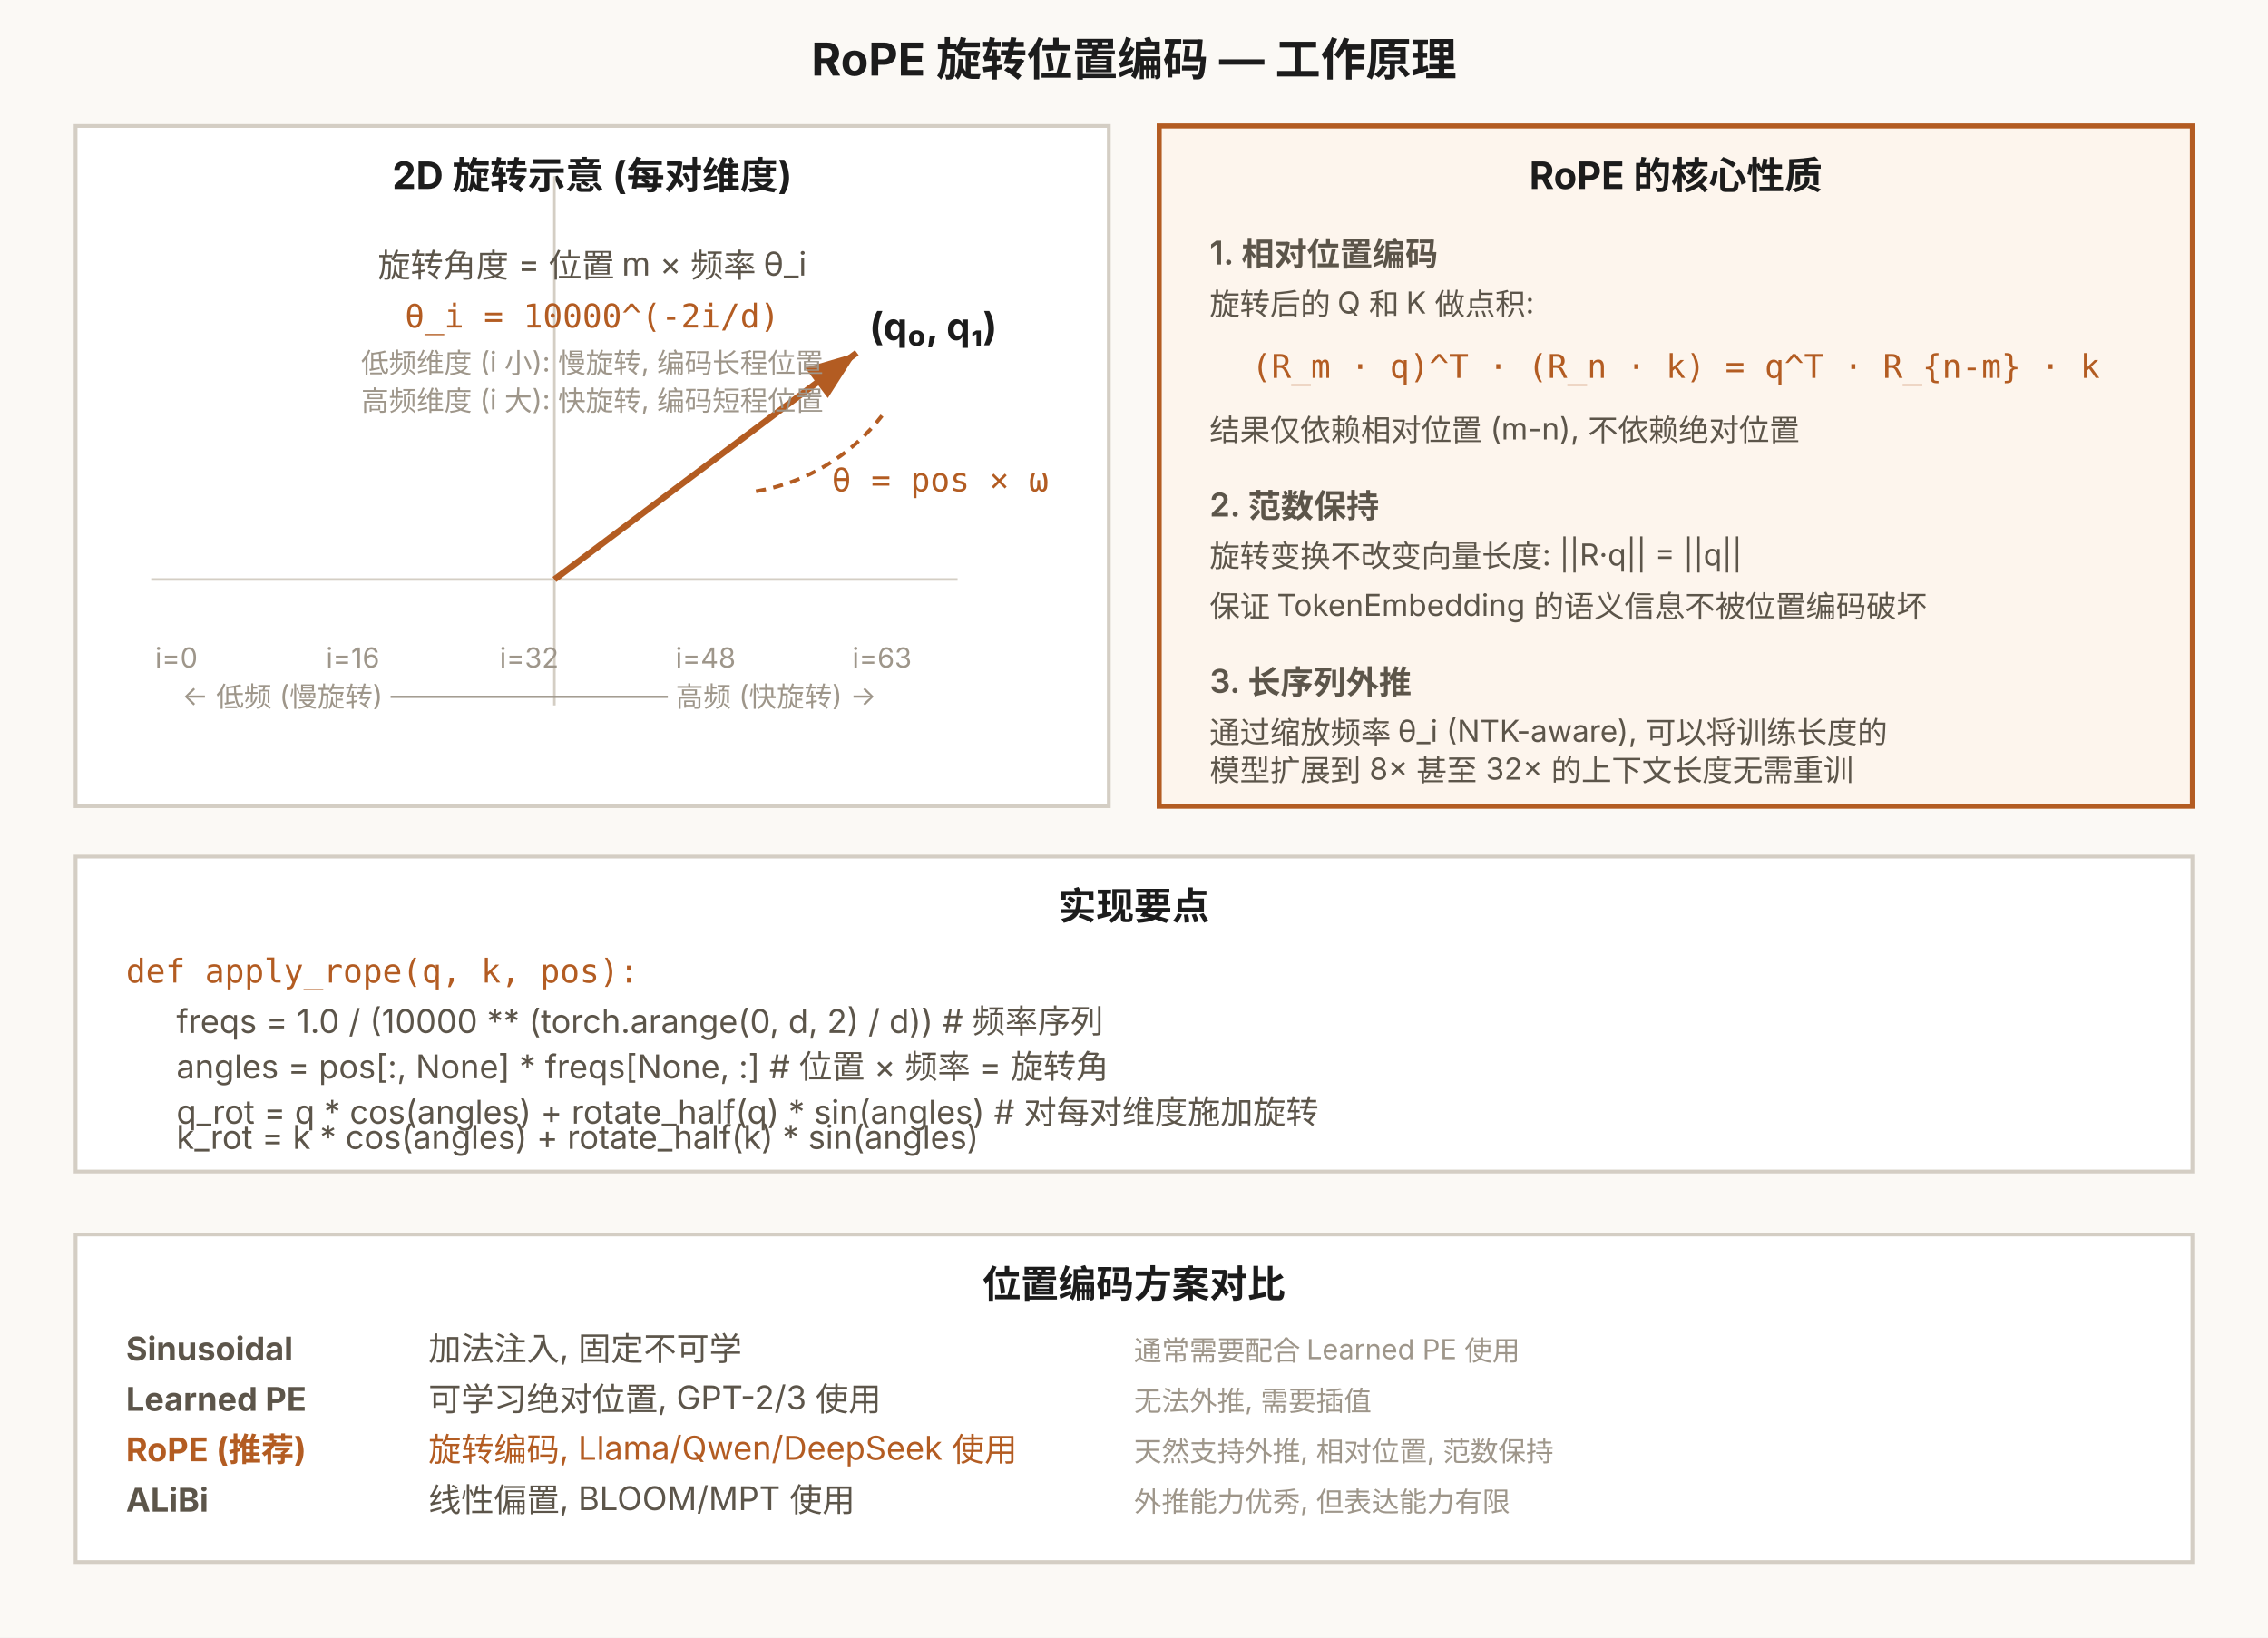
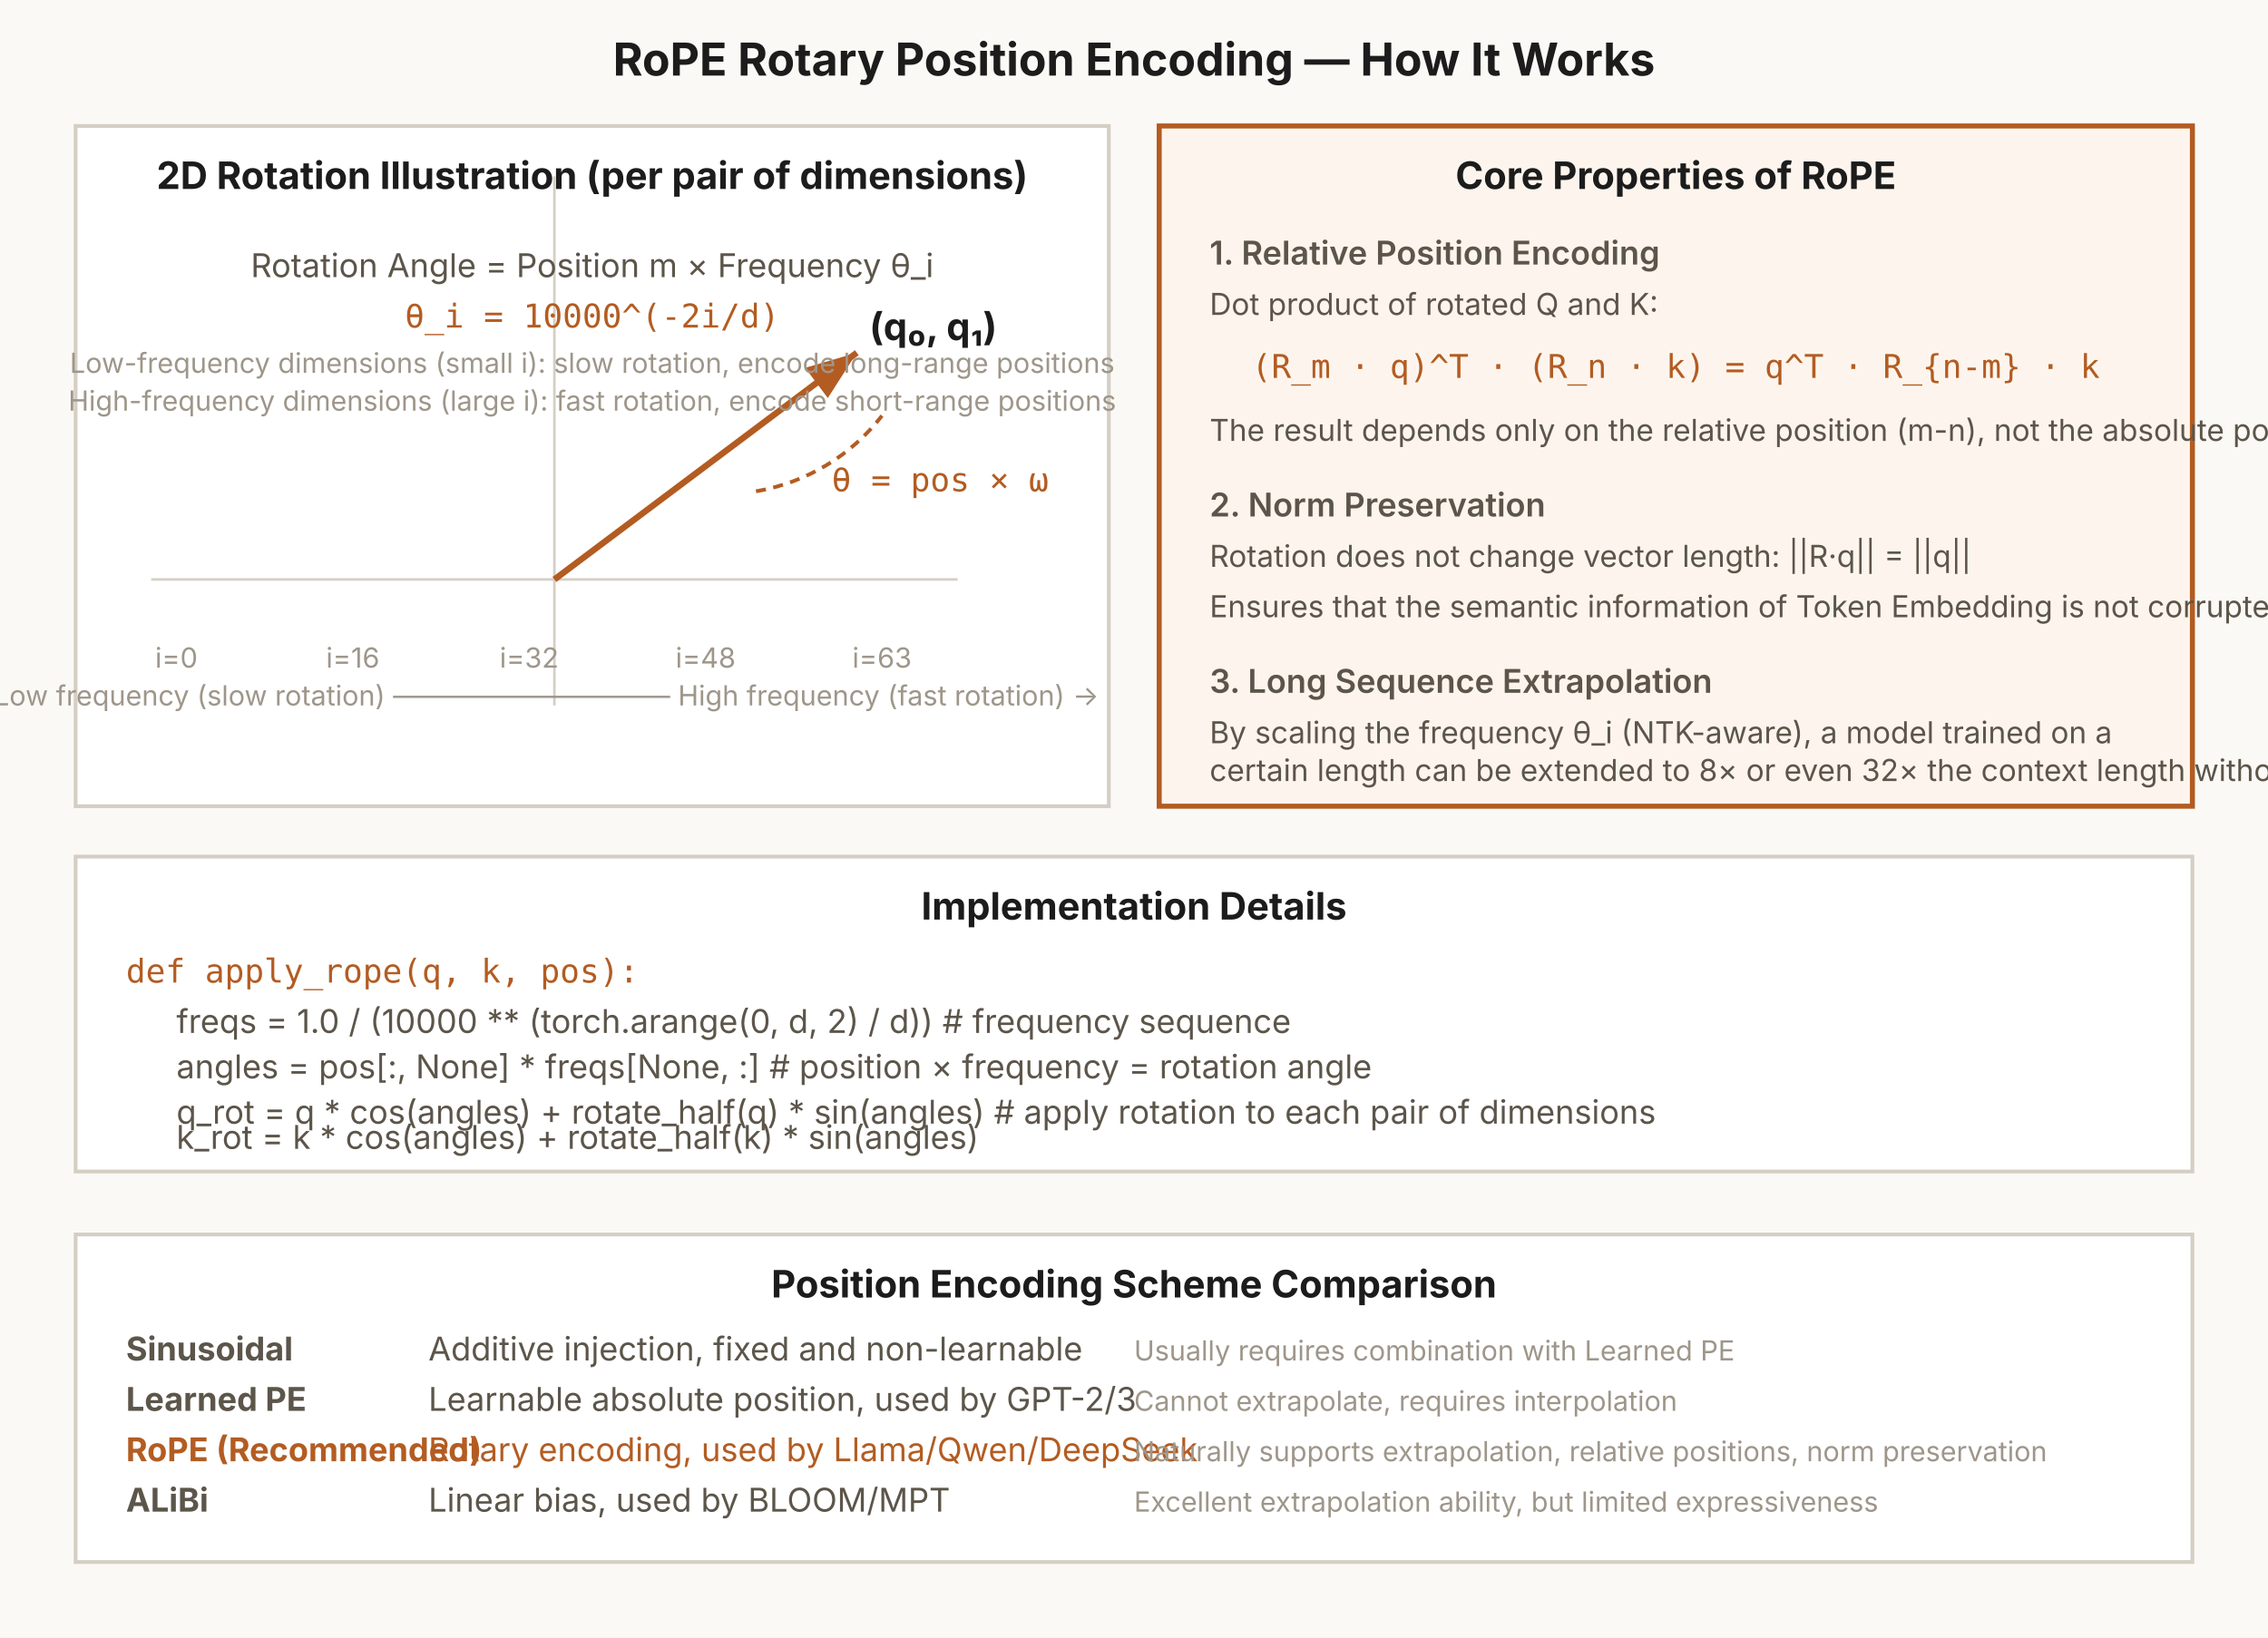
<svg xmlns="http://www.w3.org/2000/svg" viewBox="0 0 900 650" fill="none">
  <defs>
    <style>

      text{font-family:system-ui,-apple-system,sans-serif}
      .bg{fill:#fbf9f5}
      .box{fill:#fff;stroke:#d4cec4;stroke-width:1.5}
      .b2{fill:#fdf5ed;stroke:#b35c22;stroke-width:2}
      .t1{fill:#5c554a;font-size:13px}
      .t2{fill:#1c1c1c;font-size:15px;font-weight:700}
      .t3{fill:#b35c22;font-size:13px;font-family:'JetBrains Mono','Fira Code',monospace}
      .ts{fill:#9e968a;font-size:11px}
      .arr{stroke:#b35c22;stroke-width:2;fill:none;marker-end:url(#ah)}
      .rot{stroke:#b35c22;stroke-width:1.5;stroke-dasharray:4 3;fill:none}
    
    </style>
    <marker id="ah" markerWidth="8" markerHeight="6" refX="8" refY="3" orient="auto">
      <polygon points="0 0,8 3,0 6" fill="#b35c22" />
    </marker>
  </defs>
  <rect class="bg" width="900" height="650" />
-   <text class="t2" x="450" y="30" text-anchor="middle" style="font-size:18px">RoPE 旋转位置编码 — 工作原理</text>
+   <text class="t2" x="450" y="30" text-anchor="middle" style="font-size:18px">RoPE Rotary Position Encoding — How It Works</text>
  <rect class="box" x="30" y="50" width="410" height="270" />
-   <text class="t2" x="235" y="75" text-anchor="middle">2D 旋转示意 (每对维度)</text>
+   <text class="t2" x="235" y="75" text-anchor="middle">2D Rotation Illustration (per pair of dimensions)</text>
  <line x1="60" y1="230" x2="380" y2="230" stroke="#d4cec4" stroke-width="1" />
  <line x1="220" y1="70" x2="220" y2="280" stroke="#d4cec4" stroke-width="1" />
  <line x1="220" y1="230" x2="340" y2="140" stroke="#b35c22" stroke-width="2.5" marker-end="url(#ah)" />
  <text class="t2" x="345" y="135" text-anchor="start">(q₀, q₁)</text>
  <path class="rot" d="M 300 195 A 80 80 0 0 0 350 165" />
  <text class="t3" x="330" y="195" text-anchor="start">θ = pos × ω</text>
-   <text class="t1" x="235" y="110" text-anchor="middle">旋转角度 = 位置 m × 频率 θ_i</text>
+   <text class="t1" x="235" y="110" text-anchor="middle">Rotation Angle = Position m × Frequency θ_i</text>
  <text class="t3" x="235" y="130" text-anchor="middle">θ_i = 10000^(-2i/d)</text>
-   <text class="ts" x="235" y="148" text-anchor="middle">低频维度 (i 小): 慢旋转, 编码长程位置</text>
-   <text class="ts" x="235" y="163" text-anchor="middle">高频维度 (i 大): 快旋转, 编码短程位置</text>
+   <text class="ts" x="235" y="148" text-anchor="middle">Low-frequency dimensions (small i): slow rotation, encode long-range positions</text>
+   <text class="ts" x="235" y="163" text-anchor="middle">High-frequency dimensions (large i): fast rotation, encode short-range positions</text>
  <g transform="translate(70,265)">
    <text class="ts" x="0" y="0" text-anchor="middle">i=0</text>
    <text class="ts" x="70" y="0" text-anchor="middle">i=16</text>
    <text class="ts" x="140" y="0" text-anchor="middle">i=32</text>
    <text class="ts" x="210" y="0" text-anchor="middle">i=48</text>
    <text class="ts" x="280" y="0" text-anchor="middle">i=63</text>
-     <text class="ts" x="140" y="15" text-anchor="middle">← 低频 (慢旋转) —————————— 高频 (快旋转) →</text>
+     <text class="ts" x="140" y="15" text-anchor="middle">← Low frequency (slow rotation) —————————— High frequency (fast rotation) →</text>
  </g>
  <rect class="b2" x="460" y="50" width="410" height="270" />
-   <text class="t2" x="665" y="75" text-anchor="middle">RoPE 的核心性质</text>
-   <text class="t1" x="480" y="105" text-anchor="start" style="font-weight:600">1. 相对位置编码</text>
-   <text class="t1" x="480" y="125" text-anchor="start" style="font-size:12px">旋转后的 Q 和 K 做点积:</text>
+   <text class="t2" x="665" y="75" text-anchor="middle">Core Properties of RoPE</text>
+   <text class="t1" x="480" y="105" text-anchor="start" style="font-weight:600">1. Relative Position Encoding</text>
+   <text class="t1" x="480" y="125" text-anchor="start" style="font-size:12px">Dot product of rotated Q and K:</text>
  <text class="t3" x="665" y="150" text-anchor="middle">(R_m · q)^T · (R_n · k) = q^T · R_{n-m} · k</text>
-   <text class="t1" x="480" y="175" text-anchor="start" style="font-size:12px">结果仅依赖相对位置 (m-n), 不依赖绝对位置</text>
-   <text class="t1" x="480" y="205" text-anchor="start" style="font-weight:600">2. 范数保持</text>
-   <text class="t1" x="480" y="225" text-anchor="start" style="font-size:12px">旋转变换不改变向量长度: ||R·q|| = ||q||</text>
-   <text class="t1" x="480" y="245" text-anchor="start" style="font-size:12px">保证 TokenEmbedding 的语义信息不被位置编码破坏</text>
-   <text class="t1" x="480" y="275" text-anchor="start" style="font-weight:600">3. 长序列外推</text>
-   <text class="t1" x="480" y="295" text-anchor="start" style="font-size:12px">通过缩放频率 θ_i (NTK-aware), 可以将训练长度的</text>
-   <text class="t1" x="480" y="310" text-anchor="start" style="font-size:12px">模型扩展到 8× 甚至 32× 的上下文长度无需重训</text>
+   <text class="t1" x="480" y="175" text-anchor="start" style="font-size:12px">The result depends only on the relative position (m-n), not the absolute position</text>
+   <text class="t1" x="480" y="205" text-anchor="start" style="font-weight:600">2. Norm Preservation</text>
+   <text class="t1" x="480" y="225" text-anchor="start" style="font-size:12px">Rotation does not change vector length: ||R·q|| = ||q||</text>
+   <text class="t1" x="480" y="245" text-anchor="start" style="font-size:12px">Ensures that the semantic information of Token Embedding is not corrupted by position encoding</text>
+   <text class="t1" x="480" y="275" text-anchor="start" style="font-weight:600">3. Long Sequence Extrapolation</text>
+   <text class="t1" x="480" y="295" text-anchor="start" style="font-size:12px">By scaling the frequency θ_i (NTK-aware), a model trained on a</text>
+   <text class="t1" x="480" y="310" text-anchor="start" style="font-size:12px">certain length can be extended to 8× or even 32× the context length without retraining</text>
  <rect class="box" x="30" y="340" width="840" height="125" />
-   <text class="t2" x="450" y="365" text-anchor="middle">实现要点</text>
+   <text class="t2" x="450" y="365" text-anchor="middle">Implementation Details</text>
  <g font-family="'JetBrains Mono','Fira Code',monospace" font-size="12">
    <text class="t3" x="50" y="390" text-anchor="start">def apply_rope(q, k, pos):</text>
-     <text class="t1" x="70" y="410" text-anchor="start">freqs = 1.0 / (10000 ** (torch.arange(0, d, 2) / d))   # 频率序列</text>
-     <text class="t1" x="70" y="428" text-anchor="start">angles = pos[:, None] * freqs[None, :]                 # 位置 × 频率 = 旋转角</text>
-     <text class="t1" x="70" y="446" text-anchor="start">q_rot = q * cos(angles) + rotate_half(q) * sin(angles) # 对每对维度施加旋转</text>
+     <text class="t1" x="70" y="410" text-anchor="start">freqs = 1.0 / (10000 ** (torch.arange(0, d, 2) / d))   # frequency sequence</text>
+     <text class="t1" x="70" y="428" text-anchor="start">angles = pos[:, None] * freqs[None, :]                 # position × frequency = rotation angle</text>
+     <text class="t1" x="70" y="446" text-anchor="start">q_rot = q * cos(angles) + rotate_half(q) * sin(angles) # apply rotation to each pair of dimensions</text>
    <text class="t1" x="70" y="456" text-anchor="start">k_rot = k * cos(angles) + rotate_half(k) * sin(angles)</text>
  </g>
  <rect class="box" x="30" y="490" width="840" height="130" />
-   <text class="t2" x="450" y="515" text-anchor="middle">位置编码方案对比</text>
+   <text class="t2" x="450" y="515" text-anchor="middle">Position Encoding Scheme Comparison</text>
  <g font-size="12">
    <text class="t1" x="50" y="540" text-anchor="start" style="font-weight:700">Sinusoidal</text>
-     <text class="t1" x="170" y="540" text-anchor="start">加法注入, 固定不可学</text>
-     <text class="ts" x="450" y="540" text-anchor="start">通常需要配合 Learned PE 使用</text>
+     <text class="t1" x="170" y="540" text-anchor="start">Additive injection, fixed and non-learnable</text>
+     <text class="ts" x="450" y="540" text-anchor="start">Usually requires combination with Learned PE</text>
    <text class="t1" x="50" y="560" text-anchor="start" style="font-weight:700">Learned PE</text>
-     <text class="t1" x="170" y="560" text-anchor="start">可学习绝对位置, GPT-2/3 使用</text>
-     <text class="ts" x="450" y="560" text-anchor="start">无法外推, 需要插值</text>
-     <text class="t1" x="50" y="580" text-anchor="start" style="font-weight:700;fill:#b35c22">RoPE (推荐)</text>
-     <text class="t1" x="170" y="580" text-anchor="start" style="fill:#b35c22">旋转编码, Llama/Qwen/DeepSeek 使用</text>
-     <text class="ts" x="450" y="580" text-anchor="start">天然支持外推, 相对位置, 范数保持</text>
+     <text class="t1" x="170" y="560" text-anchor="start">Learnable absolute position, used by GPT-2/3</text>
+     <text class="ts" x="450" y="560" text-anchor="start">Cannot extrapolate, requires interpolation</text>
+     <text class="t1" x="50" y="580" text-anchor="start" style="font-weight:700;fill:#b35c22">RoPE (Recommended)</text>
+     <text class="t1" x="170" y="580" text-anchor="start" style="fill:#b35c22">Rotary encoding, used by Llama/Qwen/DeepSeek</text>
+     <text class="ts" x="450" y="580" text-anchor="start">Naturally supports extrapolation, relative positions, norm preservation</text>
    <text class="t1" x="50" y="600" text-anchor="start" style="font-weight:700">ALiBi</text>
-     <text class="t1" x="170" y="600" text-anchor="start">线性偏置, BLOOM/MPT 使用</text>
-     <text class="ts" x="450" y="600" text-anchor="start">外推能力优秀, 但表达能力有限</text>
+     <text class="t1" x="170" y="600" text-anchor="start">Linear bias, used by BLOOM/MPT</text>
+     <text class="ts" x="450" y="600" text-anchor="start">Excellent extrapolation ability, but limited expressiveness</text>
  </g>
</svg>
